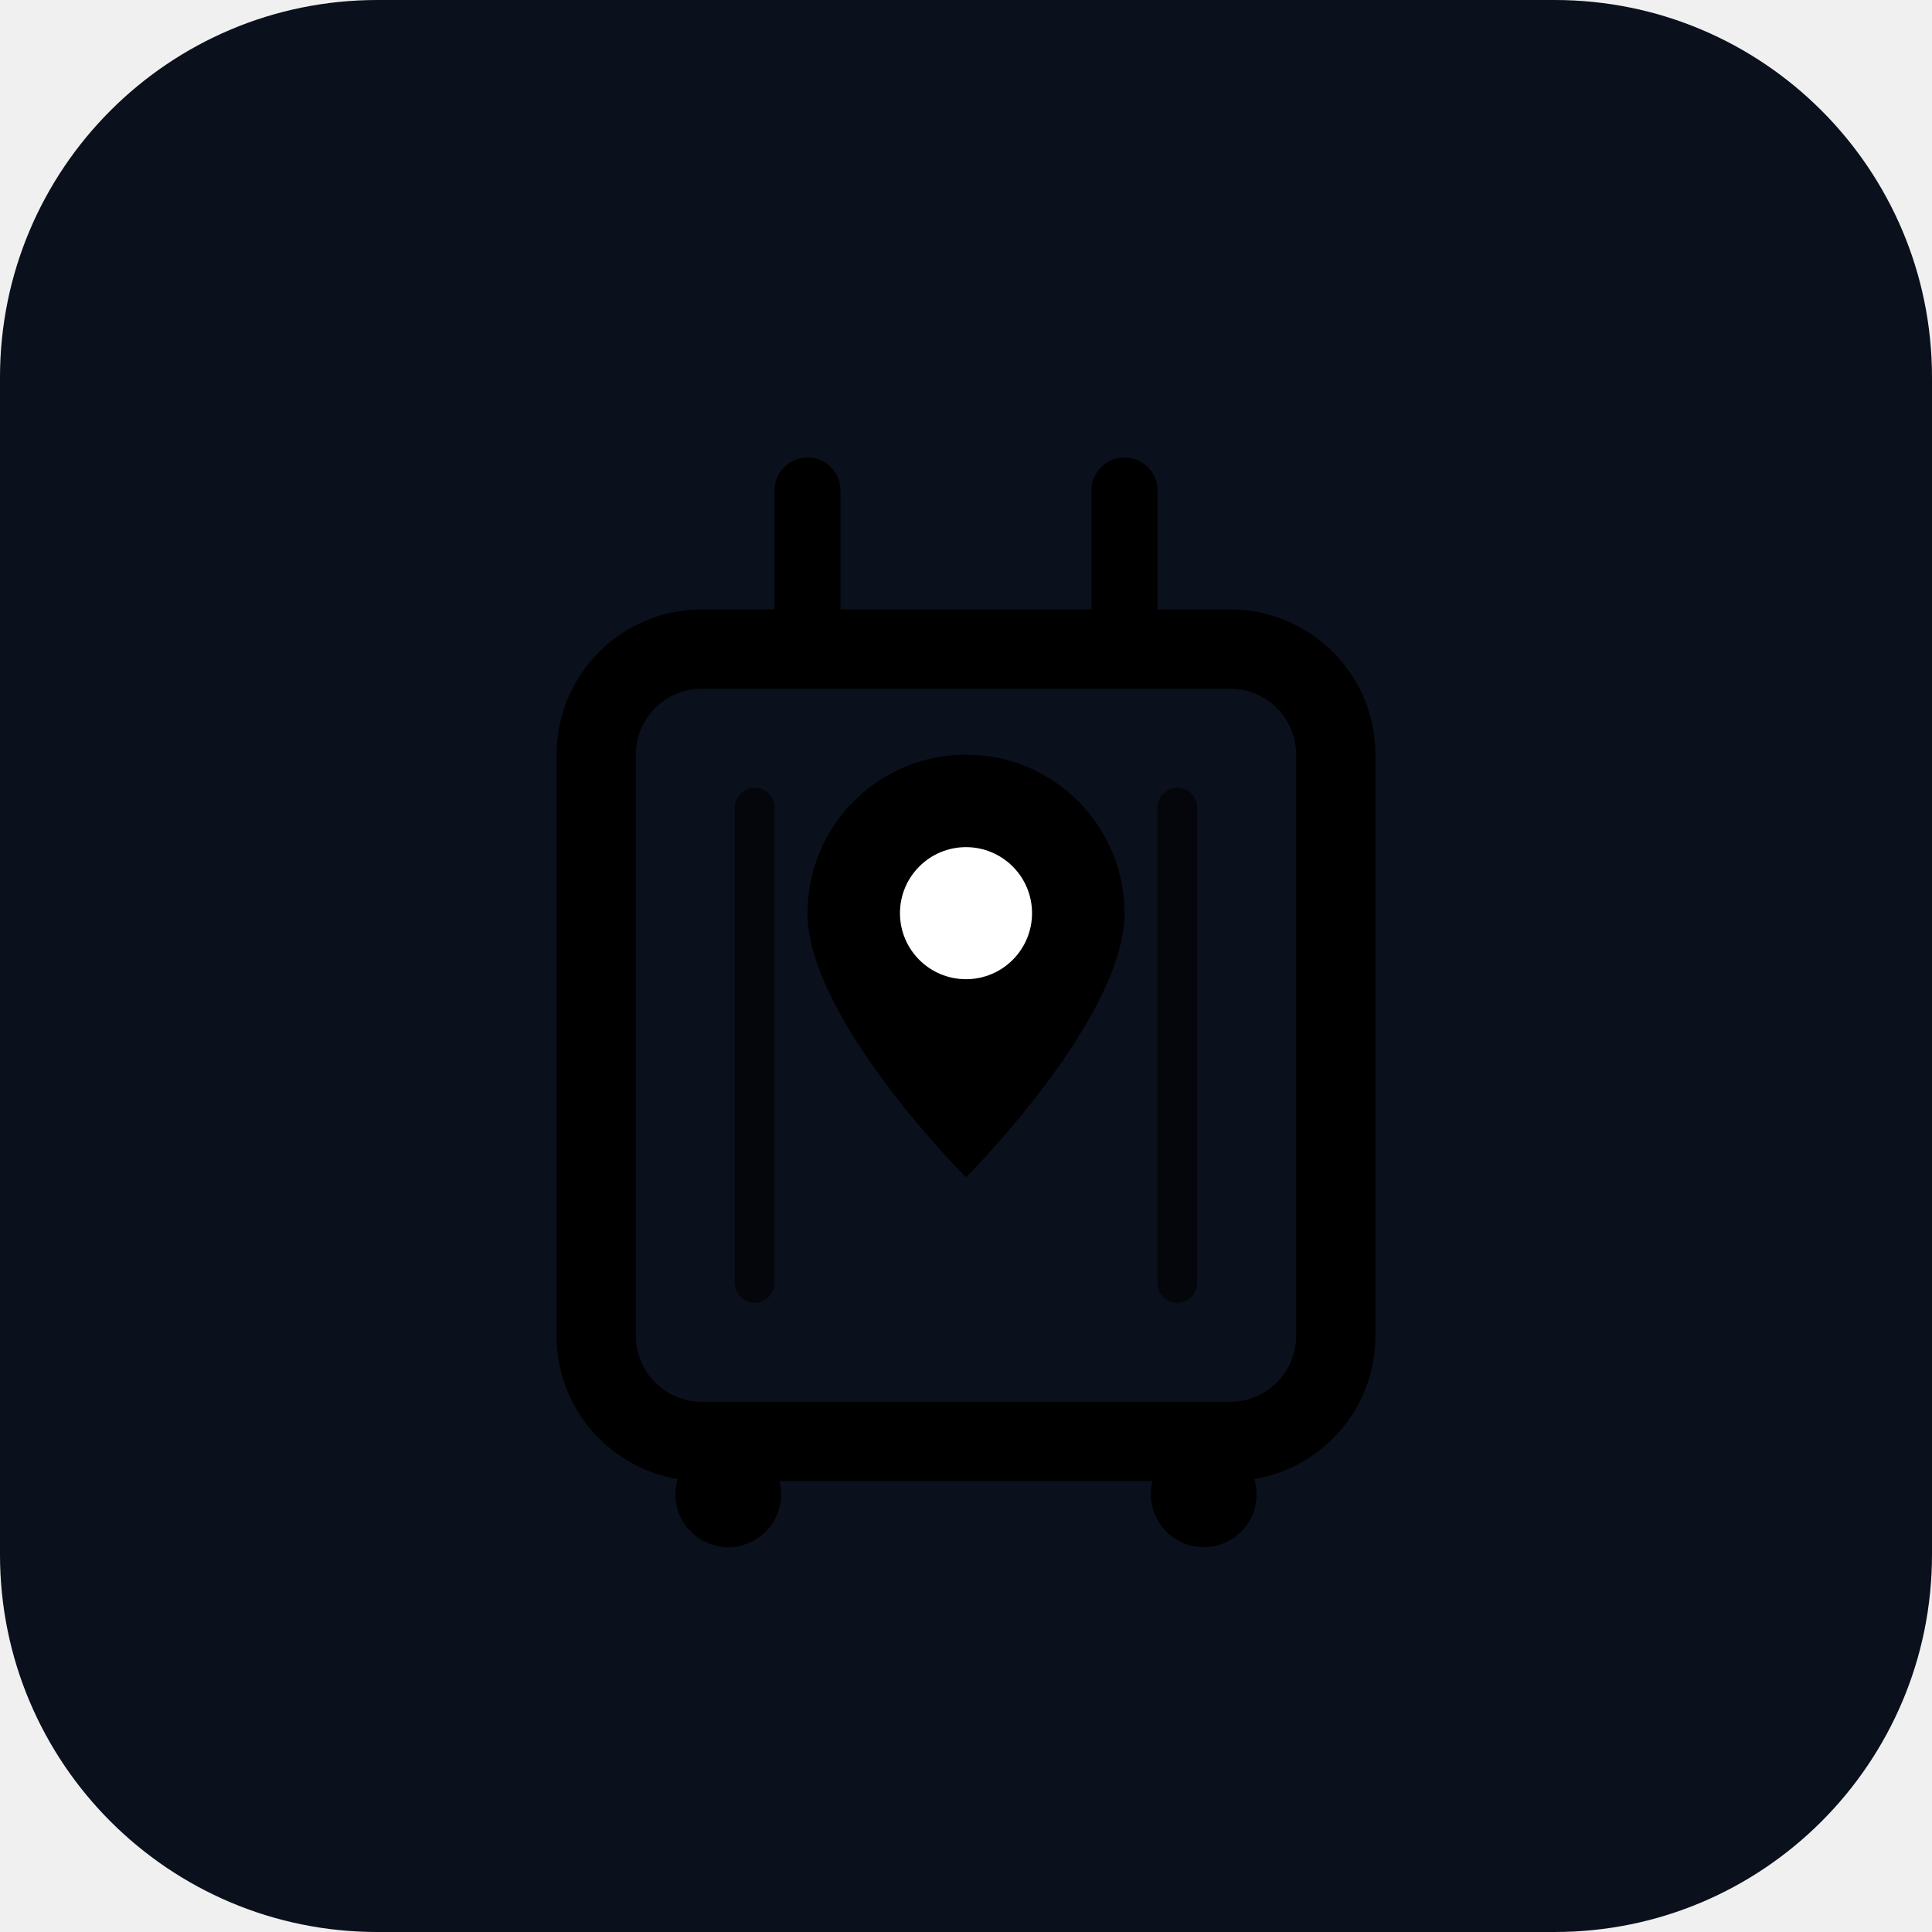
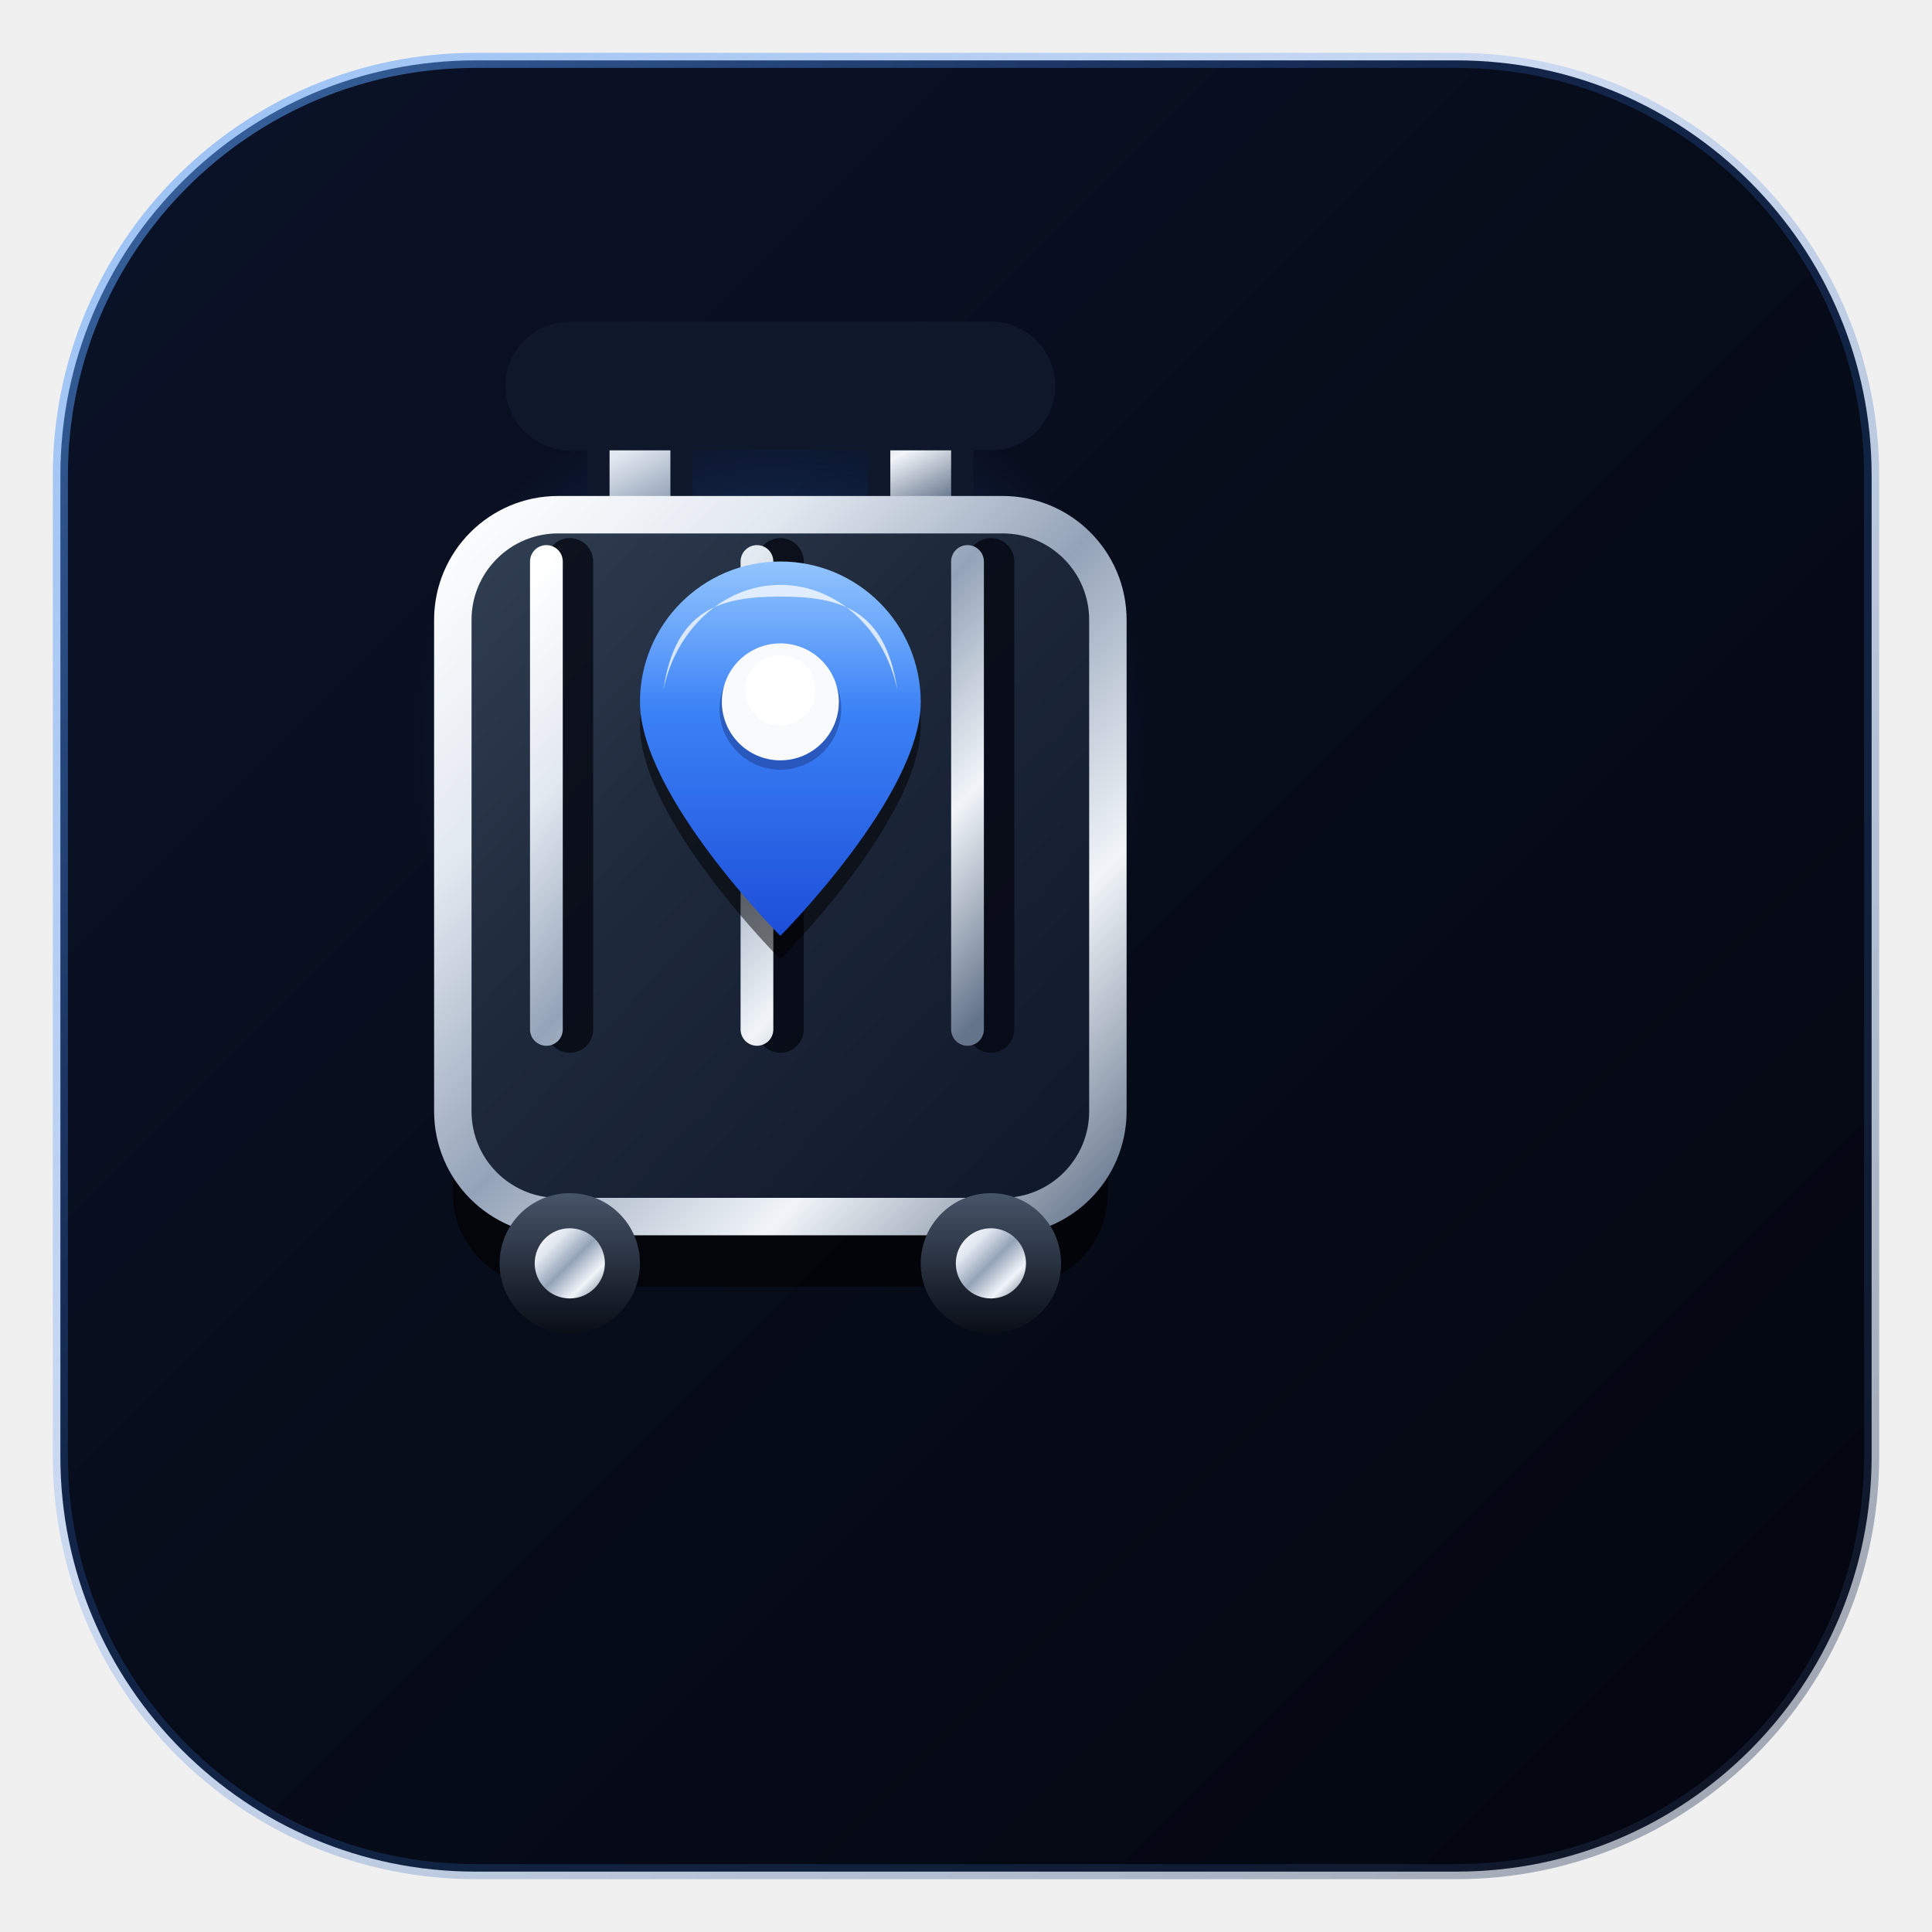
- <svg xmlns="http://www.w3.org/2000/svg" viewBox="0 0 512 512" fill="none">
-   <rect width="512" height="512" rx="100" fill="#0A101C" />
+ <svg xmlns="http://www.w3.org/2000/svg" viewBox="0 0 512 512" width="512" height="512" fill="none">
  <defs>
-     <linearGradient id="metallic" x1="0%" y1="0%" x2="100%" y2="100%">
-       <stop offset="0%" stopColor="#ffffff" />
-       <stop offset="40%" stopColor="#e2e8f0" />
-       <stop offset="100%" stopColor="#64748b" />
+     <linearGradient id="bgGrad" x1="0%" y1="0%" x2="100%" y2="100%">
+       <stop offset="0%" stop-color="#0b1329" />
+       <stop offset="50%" stop-color="#070c1a" />
+       <stop offset="100%" stop-color="#03060f" />
    </linearGradient>
-     <linearGradient id="pin-grad" x1="0%" y1="0%" x2="100%" y2="100%">
-       <stop offset="0%" stopColor="#93c5fd" />
-       <stop offset="100%" stopColor="#3b82f6" />
+     <linearGradient id="borderGrad" x1="0%" y1="0%" x2="100%" y2="100%">
+       <stop offset="0%" stop-color="#60a5fa" stop-opacity="0.6" />
+       <stop offset="40%" stop-color="#3b82f6" stop-opacity="0.2" />
+       <stop offset="100%" stop-color="#1e293b" stop-opacity="0.4" />
    </linearGradient>
+     <linearGradient id="metal" x1="0%" y1="0%" x2="100%" y2="100%">
+       <stop offset="0%" stop-color="#ffffff" />
+       <stop offset="25%" stop-color="#e2e8f0" />
+       <stop offset="50%" stop-color="#94a3b8" />
+       <stop offset="75%" stop-color="#f1f5f9" />
+       <stop offset="100%" stop-color="#64748b" />
+     </linearGradient>
+     <linearGradient id="titanium" x1="0%" y1="0%" x2="100%" y2="100%">
+       <stop offset="0%" stop-color="#334155" />
+       <stop offset="40%" stop-color="#1e293b" />
+       <stop offset="100%" stop-color="#0f172a" />
+     </linearGradient>
+     <linearGradient id="pin3D" x1="0%" y1="0%" x2="0%" y2="100%">
+       <stop offset="0%" stop-color="#93c5fd" />
+       <stop offset="40%" stop-color="#3b82f6" />
+       <stop offset="100%" stop-color="#1d4ed8" />
+     </linearGradient>
+     <linearGradient id="rubber" x1="0%" y1="0%" x2="0%" y2="100%">
+       <stop offset="0%" stop-color="#475569" />
+       <stop offset="100%" stop-color="#090d16" />
+     </linearGradient>
+     <radialGradient id="pinGlow" cx="50%" cy="50%" r="50%">
+       <stop offset="0%" stop-color="#3b82f6" stop-opacity="0.45" />
+       <stop offset="100%" stop-color="#3b82f6" stop-opacity="0" />
+     </radialGradient>
  </defs>
-   <g transform="translate(88, 88) scale(7)">
-     <path d="M18 12V6 M30 12V6" stroke="url(#metallic)" stroke-width="2.5" stroke-linecap="round" />
-     <path d="M15 6H33" stroke="url(#metallic)" stroke-width="3.5" stroke-linecap="round" />
-     <rect x="10" y="12" width="28" height="30" rx="4" stroke="url(#metallic)" stroke-width="3" stroke-linejoin="round" />
-     <path d="M16 18V36 M32 18V36" stroke="url(#metallic)" stroke-width="1.5" stroke-linecap="round" stroke-opacity="0.6" />
-     <circle cx="15" cy="44" r="2" fill="url(#metallic)" />
-     <circle cx="33" cy="44" r="2" fill="url(#metallic)" />
+   <rect x="16" y="16" width="480" height="480" rx="110" fill="url(#bgGrad)" />
+   <rect x="16" y="16" width="480" height="480" rx="110" stroke="url(#borderGrad)" stroke-width="4" />
+   <g transform="translate(58, 62) scale(6.2)">
+     <circle cx="24" cy="22" r="16" fill="url(#pinGlow)" />
+     <g transform="translate(0, 3)" opacity="0.6">
+       <rect x="10" y="12" width="28" height="30" rx="4" fill="#000000" />
+       <path d="M24 16C27.314 16 30 18.686 30 22C30 26 24 32 24 32C24 32 18 26 18 22C18 18.686 20.686 16 24 16Z" fill="#000000" />
+     </g>
    <g>
-       <path d="M24 16C27.314 16 30 18.686 30 22C30 26 24 32 24 32C24 32 18 26 18 22C18 18.686 20.686 16 24 16Z" fill="url(#pin-grad)" />
-       <circle cx="24" cy="22" r="2.5" fill="white" />
+       <path d="M18 12V6 M30 12V6" stroke="#0f172a" stroke-width="4.5" stroke-linecap="round" />
+       <path d="M18 12V6 M30 12V6" stroke="url(#metal)" stroke-width="2.6" stroke-linecap="round" />
+       <path d="M15 6.5H33" stroke="#0f172a" stroke-width="5.5" stroke-linecap="round" />
+       <path d="M15 5.5H33" stroke="url(#metal)" stroke-width="4" stroke-linecap="round" />
+       <rect x="10" y="12" width="28" height="30" rx="4.5" fill="url(#titanium)" />
+       <rect x="10" y="12" width="28" height="30" rx="4.5" stroke="url(#metal)" stroke-width="1.6" />
+       <path d="M15 14V34 M24 14V34 M33 14V34" stroke="#050811" stroke-width="2" stroke-linecap="round" opacity="0.8" />
+       <path d="M14 14V34 M23 14V34 M32 14V34" stroke="url(#metal)" stroke-width="1.4" stroke-linecap="round" />
+       <circle cx="15" cy="44" r="3" fill="url(#rubber)" />
+       <circle cx="33" cy="44" r="3" fill="url(#rubber)" />
+       <circle cx="15" cy="44" r="1.5" fill="url(#metal)" />
+       <circle cx="33" cy="44" r="1.5" fill="url(#metal)" />
+     </g>
+     <g transform="translate(0, -2)">
+       <path d="M24 17C27.314 17 30 19.686 30 23C30 27 24 33 24 33C24 33 18 27 18 23C18 19.686 20.686 17 24 17Z" fill="rgba(0,0,0,0.5)" />
+       <path d="M24 16C27.314 16 30 18.686 30 22C30 26 24 32 24 32C24 32 18 26 18 22C18 18.686 20.686 16 24 16Z" fill="url(#pin3D)" />
+       <path d="M24 17C26.5 17 28.5 19 29 21.5C28.5 18 26.5 17.5 24 17.5C21.5 17.5 19.5 18 19 21.5C19.5 19 21.5 17 24 17Z" fill="#ffffff" opacity="0.75" />
+       <circle cx="24" cy="22.3" r="2.6" fill="#1e3a8a" opacity="0.5" />
+       <circle cx="24" cy="22" r="2.5" fill="#f8fafc" />
+       <circle cx="24" cy="21.5" r="1.5" fill="#ffffff" />
    </g>
  </g>
</svg>
